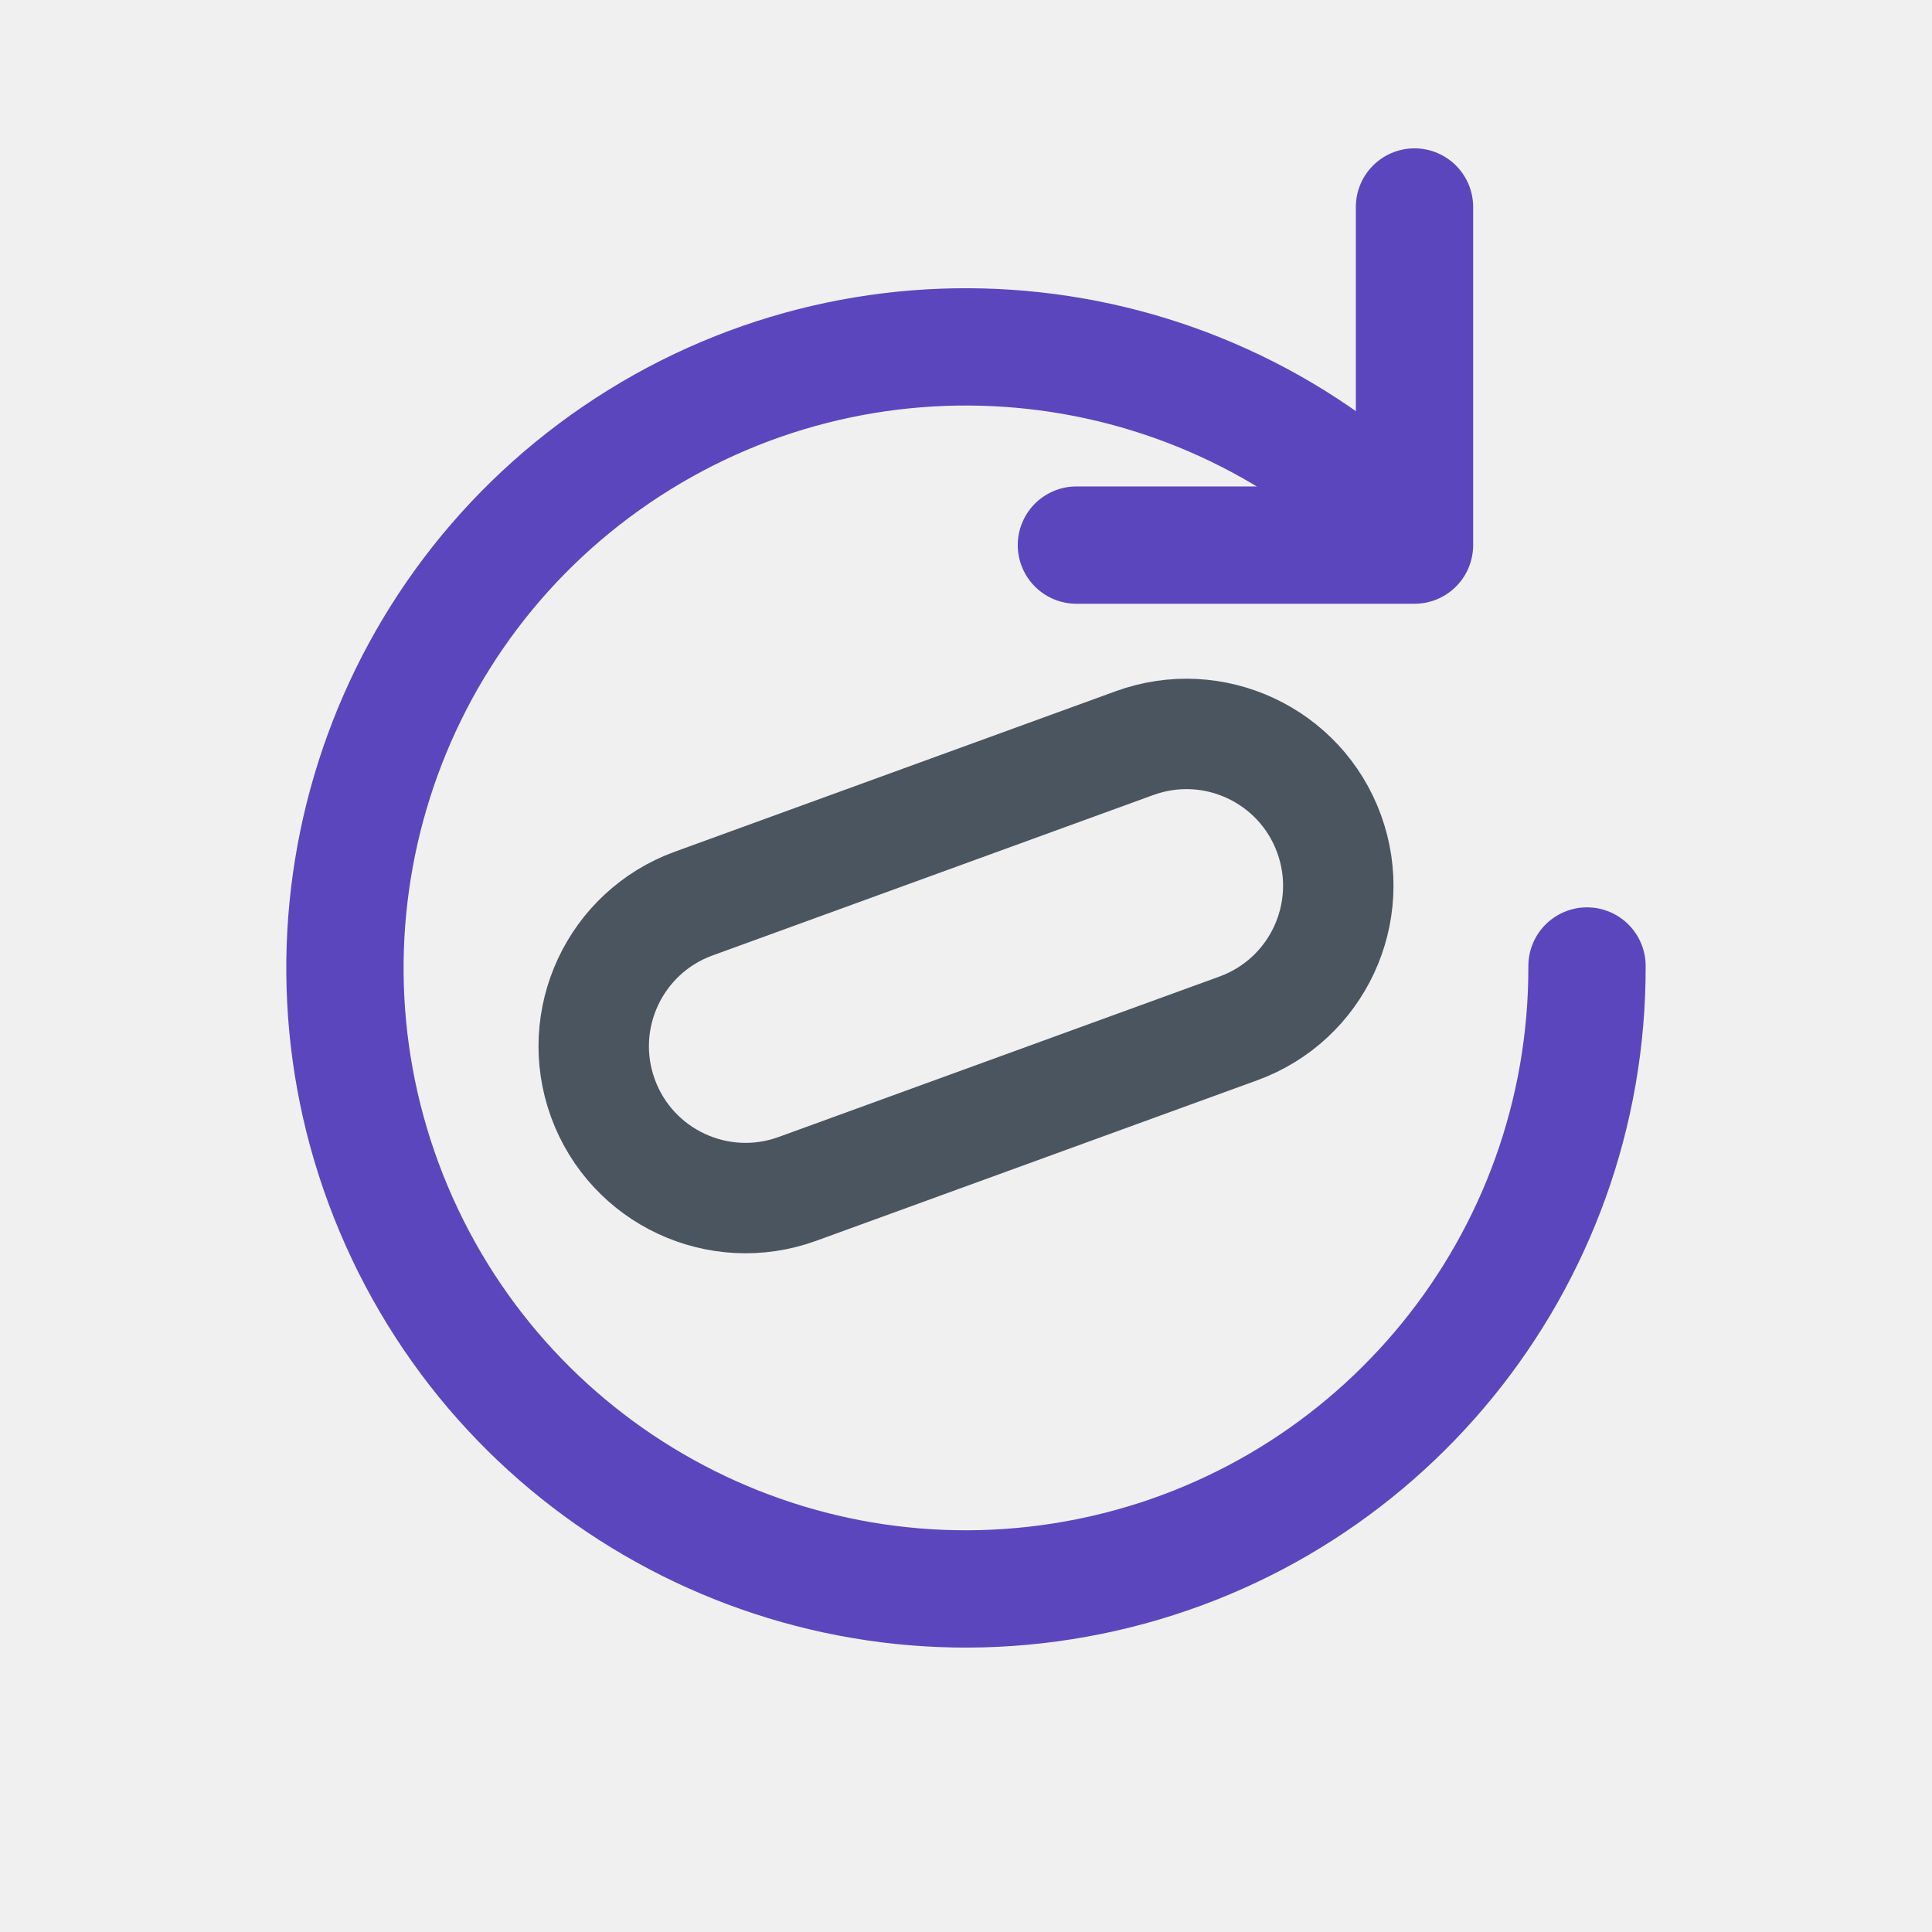
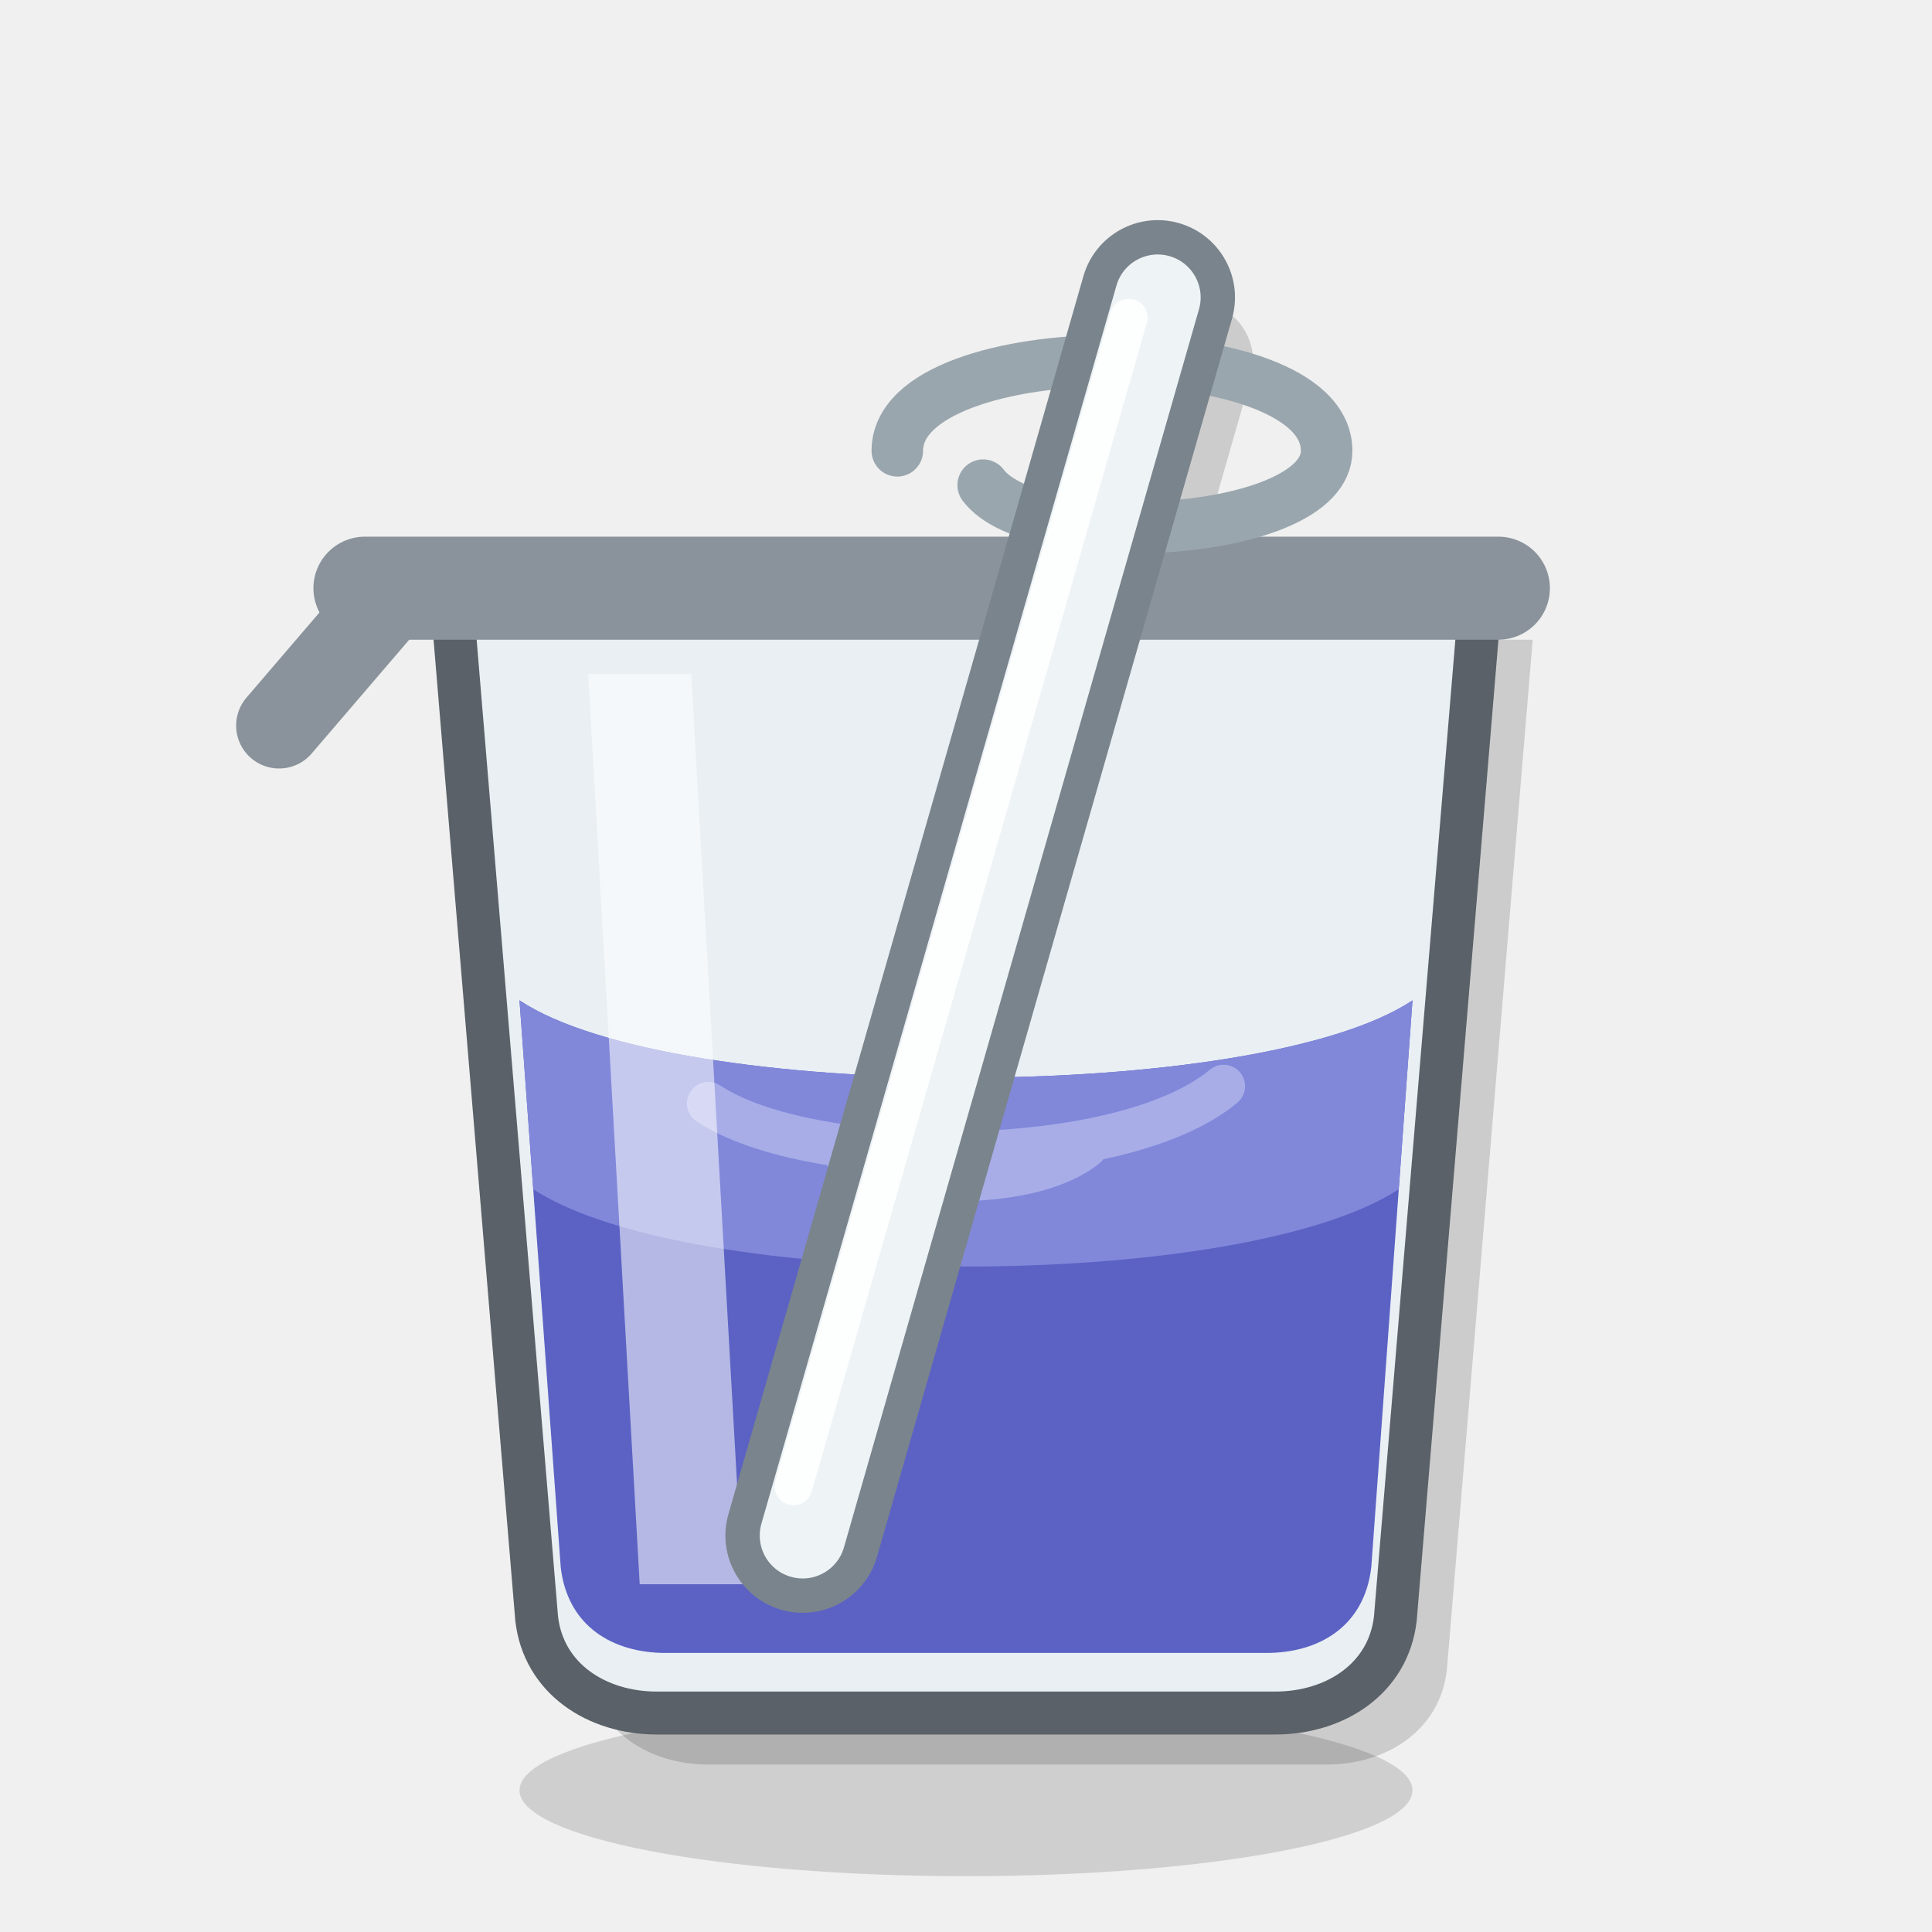
- <svg width="28" height="28" viewBox="0 0 28 28" fill="none" stroke-linecap="round" stroke-linejoin="round">
-   <g stroke="#4a5560" stroke-width="1.6">
-     <rect x="8.4" y="11.8" width="11.2" height="4.4" rx="2.2" transform="rotate(-20 14 14)" />
+ <svg xmlns="http://www.w3.org/2000/svg" width="28" height="28" viewBox="-56.25 -56.25 112.5 112.5">
+   <ellipse cx="0" cy="48" rx="26" ry="5" fill="#000000" opacity="0.14" />
+   <path d="M -27,-19 L 33,-19 L 28,41 C 27.6,44.5 24.5,46.5 21,46.5 L -15,46.5 C -18.5,46.5 -21.6,44.5 -22,41 Z" fill="#000000" opacity="0.15" />
+   <rect x="-0.5" y="-41" width="7" height="82" rx="3.5" transform="rotate(16)" fill="#000000" opacity="0.15" />
+   <path d="M -30,-22 L 30,-22 L 25,38 C 24.6,41.5 21.5,43.5 18,43.5 L -18,43.5 C -21.5,43.5 -24.6,41.5 -25,38 Z" fill="#E9EFF3" stroke="#5A6168" stroke-width="2.5" stroke-linejoin="round" />
+   <path d="M -26,2 C -17,8 17,8 26,2 L 23.6,35 C 23.2,38.5 20.5,40 17.5,40 L -17.5,40 C -20.5,40 -23.2,38.5 -23.6,35 Z" fill="#5B62C4" />
+   <path d="M -26,2 C -17,8 17,8 26,2 L 25.2,13 C 16,19 -16,19 -25.2,13 Z" fill="#8188DA" />
+   <g fill="none" stroke="#A8ADE8" stroke-width="2.5" stroke-linecap="round">
+     <path d="M -15,8 C -9,12 9,12 15,7" />
+     <path d="M -7,11 C -4,13 4,13 7,10.5" />
  </g>
-   <g stroke="#5b46bd" stroke-width="1.7">
-     <path d="M23 14a9 9 0 11-2.7-6.4" />
-     <path d="M20.5 3v4.9h-4.9" />
+   <path d="M -22,-17 L -16,-17 L -13,36 L -19,36 Z" fill="#FFFFFF" opacity="0.55" />
+   <path d="M -35,-22 L 31,-22" stroke="#8A939B" stroke-width="6" stroke-linecap="round" />
+   <path d="M -34,-21 L -40,-14" stroke="#8A939B" stroke-width="5" stroke-linecap="round" />
+   <path d="M -4,-30 C -4,-37 21,-37 21,-30 C 21,-25 4,-24 1,-28" fill="none" stroke="#9AA6AE" stroke-width="3" stroke-linecap="round" />
+   <g transform="rotate(16)">
+     <rect x="-3.5" y="-44" width="7" height="82" rx="3.5" fill="#EEF3F6" stroke="#7A848C" stroke-width="2" />
+     <rect x="-2.4" y="-40" width="2.2" height="73" rx="1.1" fill="#FFFFFF" opacity="0.9" />
  </g>
</svg>
